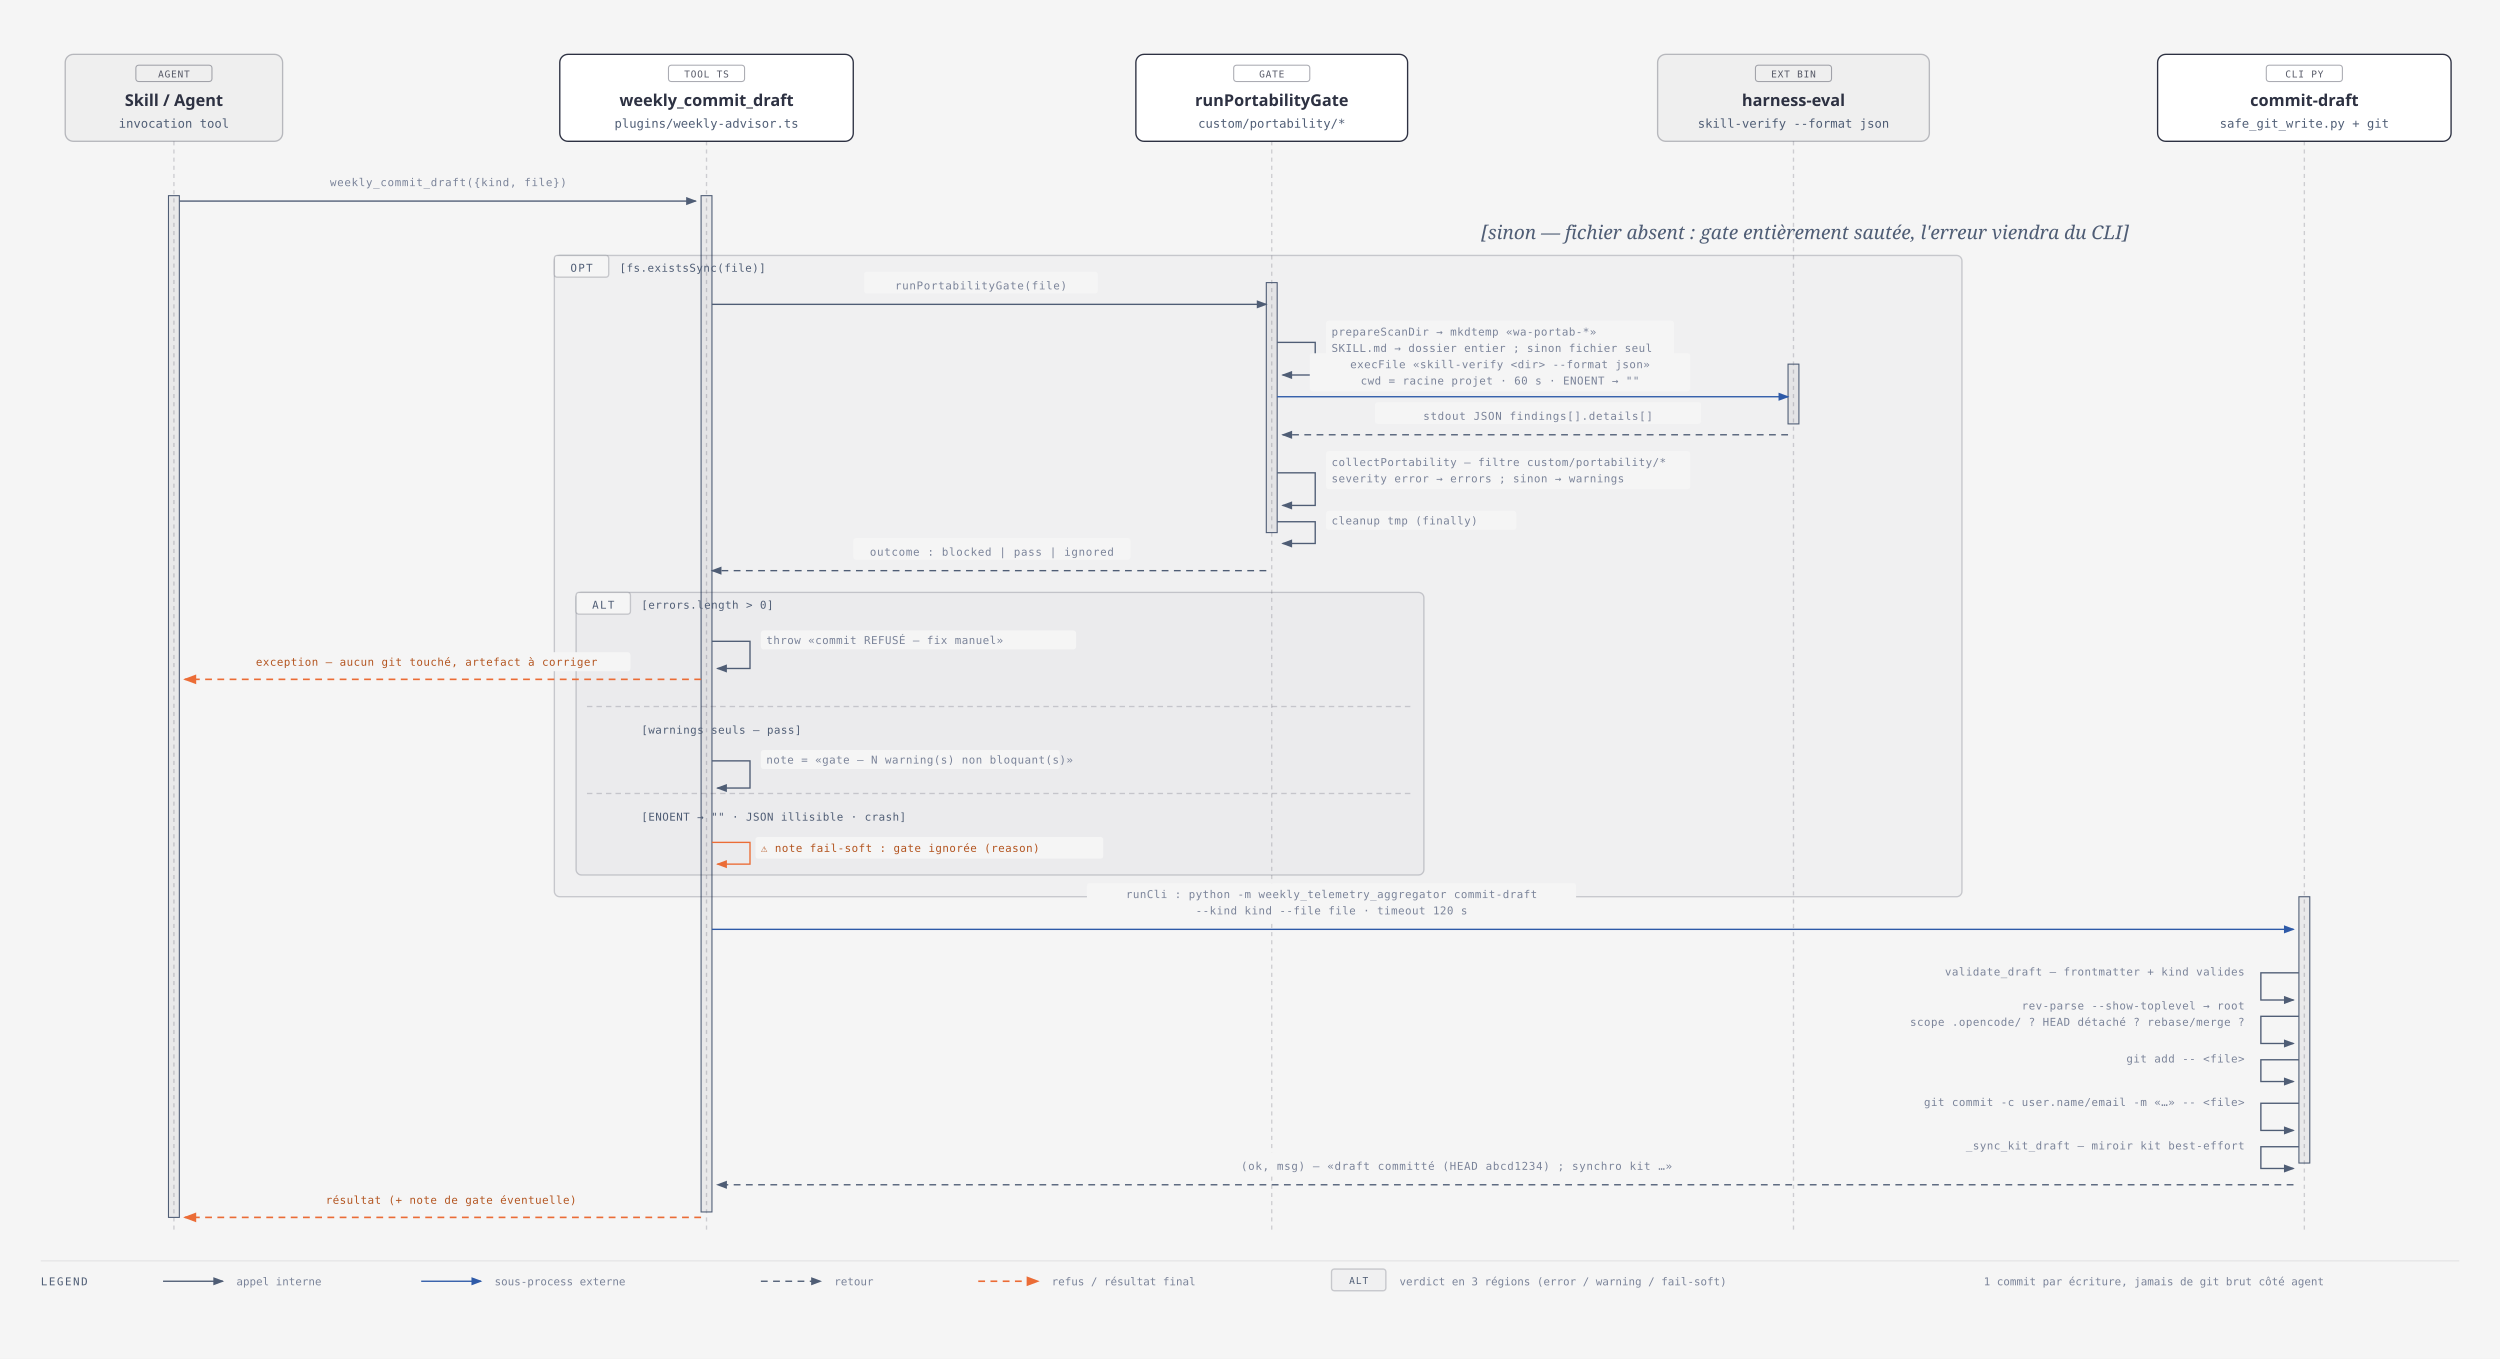
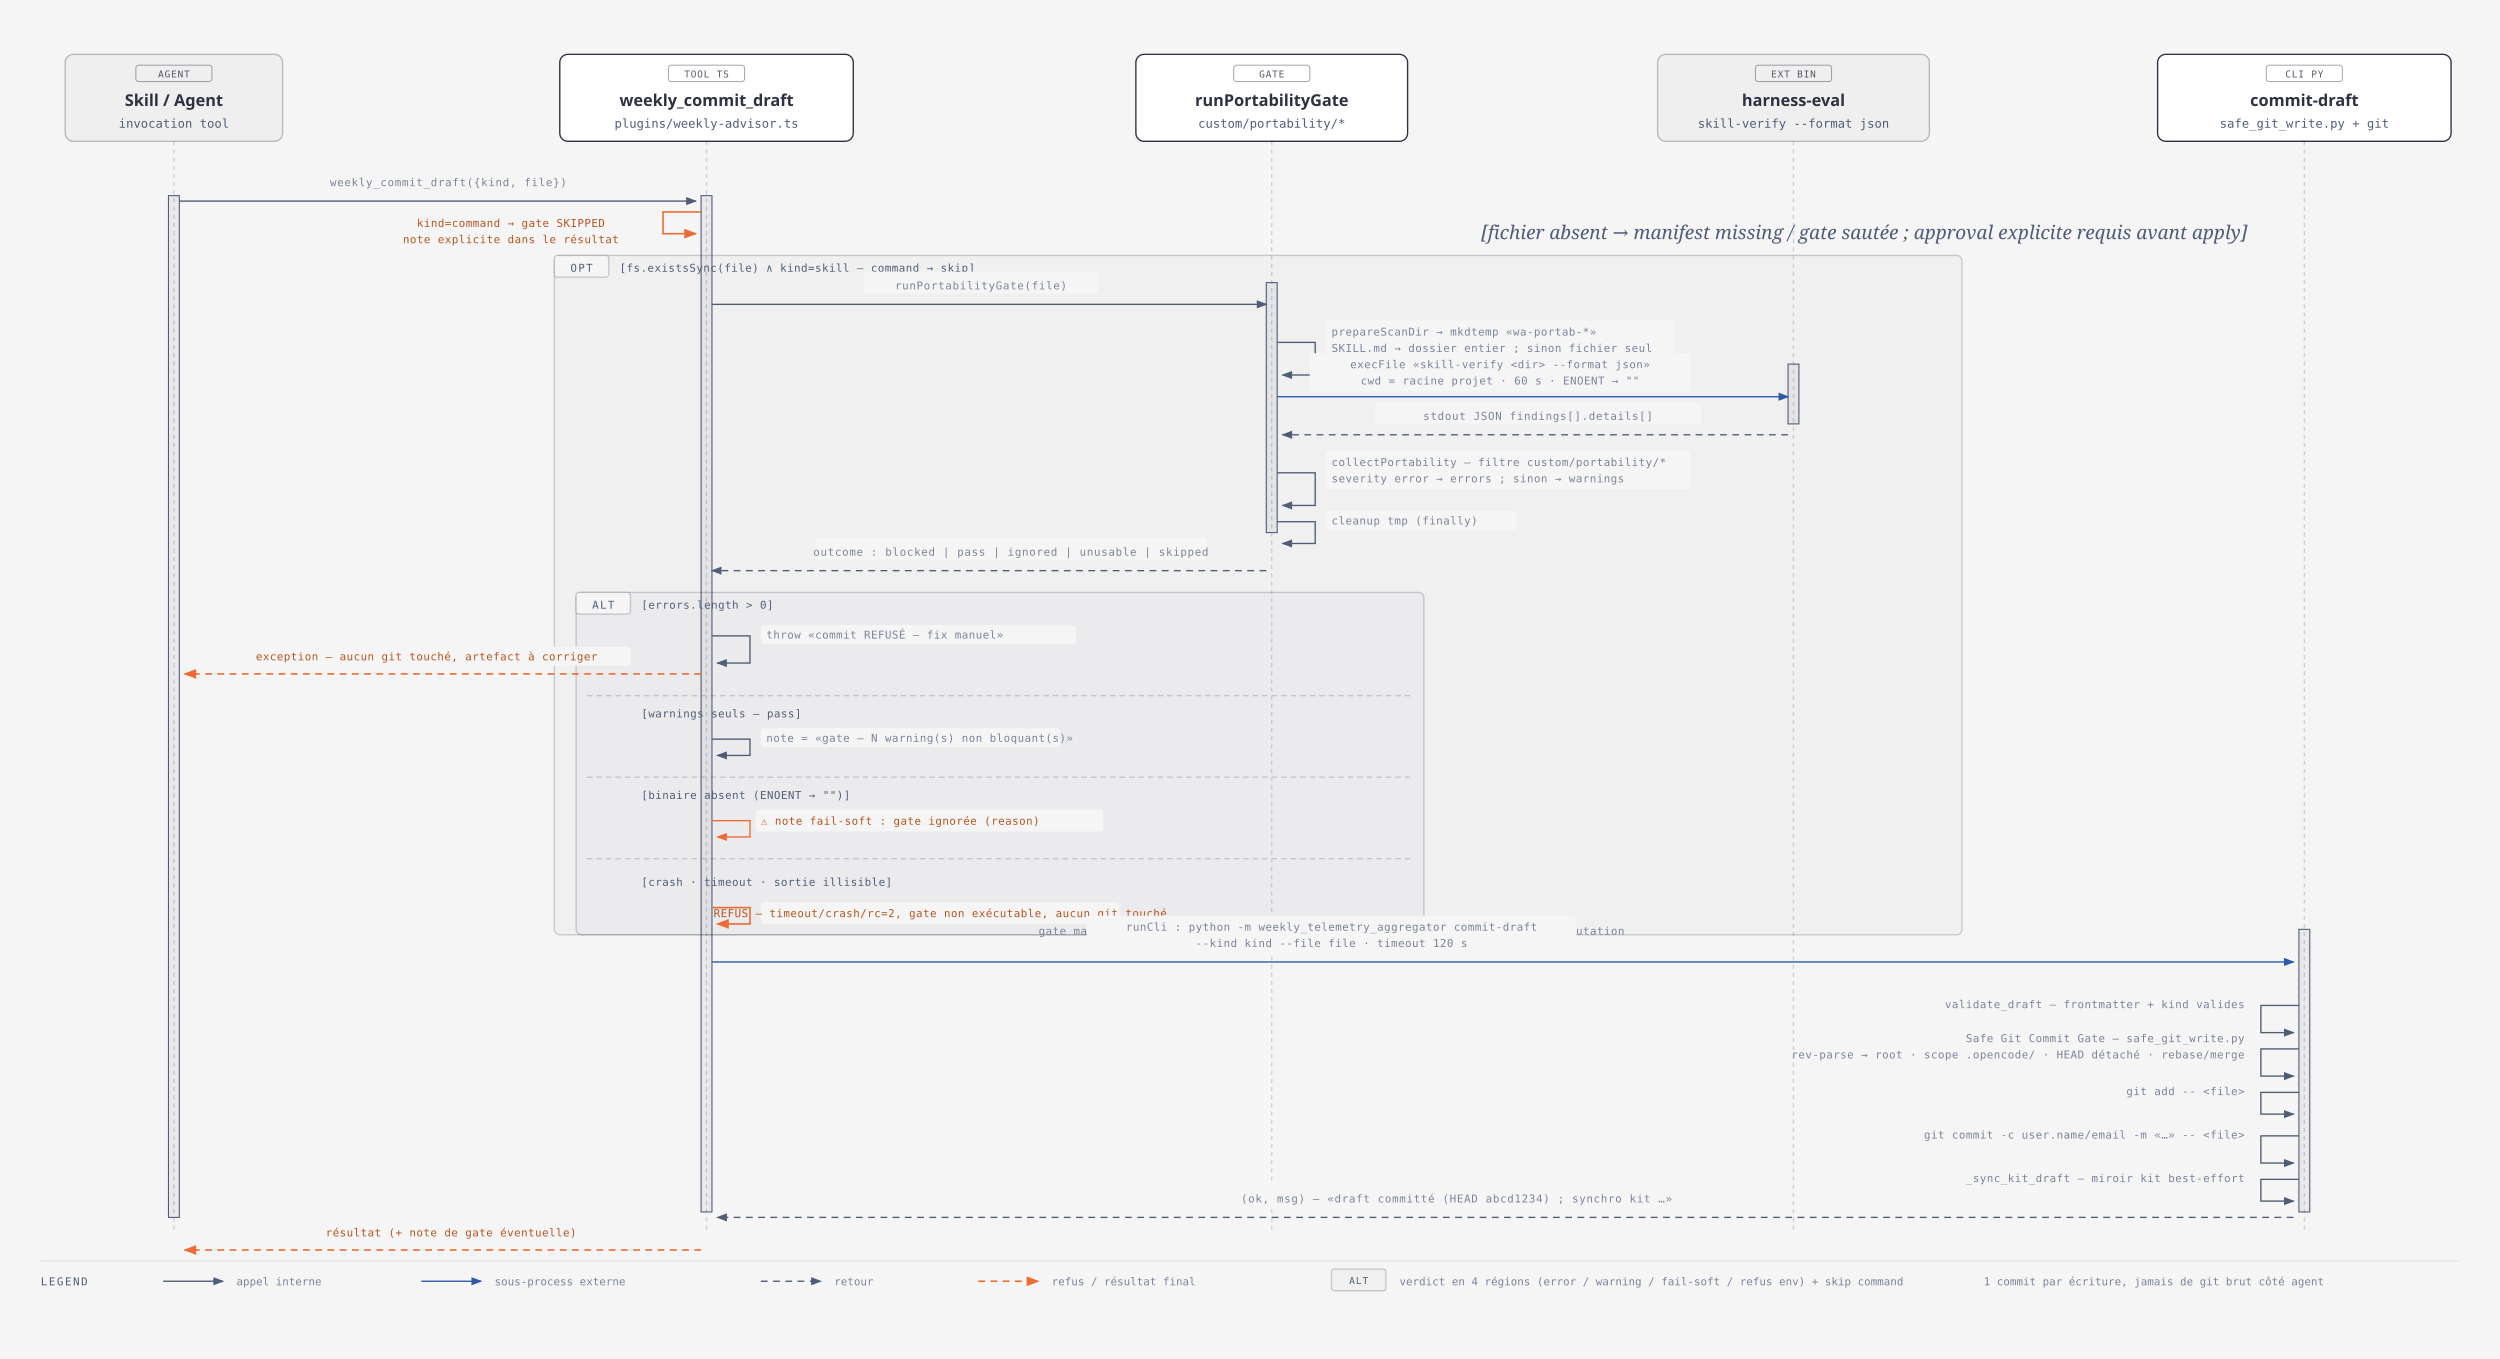
<svg xmlns="http://www.w3.org/2000/svg" viewBox="0 0 1840 1000" role="img" aria-labelledby="seq-wk-cd-title seq-wk-cd-desc">
  <defs>
    <marker id="swc-a" markerWidth="8" markerHeight="6" refX="7" refY="3" orient="auto">
      <polygon points="0 0,8 3,0 6" fill="#4f5d75" />
    </marker>
    <marker id="swc-ac" markerWidth="8" markerHeight="6" refX="7" refY="3" orient="auto">
      <polygon points="0 0,8 3,0 6" fill="#eb6c36" />
    </marker>
    <marker id="swc-al" markerWidth="8" markerHeight="6" refX="7" refY="3" orient="auto">
      <polygon points="0 0,8 3,0 6" fill="#2e5aa8" />
    </marker>
  </defs>
  <rect width="100%" height="100%" fill="#f5f5f5" />
  <line x1="128" y1="104" x2="128" y2="908" stroke="rgba(45,49,66,0.20)" stroke-width="1" stroke-dasharray="3,3" />
  <line x1="520" y1="104" x2="520" y2="908" stroke="rgba(45,49,66,0.20)" stroke-width="1" stroke-dasharray="3,3" />
  <line x1="936" y1="104" x2="936" y2="908" stroke="rgba(45,49,66,0.20)" stroke-width="1" stroke-dasharray="3,3" />
  <line x1="1320" y1="104" x2="1320" y2="908" stroke="rgba(45,49,66,0.20)" stroke-width="1" stroke-dasharray="3,3" />
  <line x1="1696" y1="104" x2="1696" y2="908" stroke="rgba(45,49,66,0.20)" stroke-width="1" stroke-dasharray="3,3" />
  <rect x="48" y="40" width="160" height="64" rx="6" fill="rgba(45,49,66,0.03)" stroke="rgba(45,49,66,0.30)" stroke-width="1" />
  <rect x="100" y="48" width="56" height="12" rx="2" fill="transparent" stroke="rgba(45,49,66,0.40)" stroke-width="0.8" />
  <text x="128" y="57" fill="rgba(45,49,66,0.80)" font-size="7" font-family="'Geist Mono',monospace" text-anchor="middle" letter-spacing="0.08em">AGENT</text>
  <text x="128" y="78" fill="#2d3142" font-size="12" font-weight="600" font-family="'Geist',sans-serif" text-anchor="middle">Skill / Agent</text>
  <text x="128" y="94" fill="#4f5d75" font-size="9" font-family="'Geist Mono',monospace" text-anchor="middle">invocation tool</text>
  <rect x="412" y="40" width="216" height="64" rx="6" fill="#ffffff" stroke="#2d3142" stroke-width="1" />
  <rect x="492" y="48" width="56" height="12" rx="2" fill="transparent" stroke="rgba(45,49,66,0.40)" stroke-width="0.8" />
  <text x="520" y="57" fill="rgba(45,49,66,0.80)" font-size="7" font-family="'Geist Mono',monospace" text-anchor="middle" letter-spacing="0.08em">TOOL TS</text>
  <text x="520" y="78" fill="#2d3142" font-size="12" font-weight="600" font-family="'Geist',sans-serif" text-anchor="middle">weekly_commit_draft</text>
  <text x="520" y="94" fill="#4f5d75" font-size="9" font-family="'Geist Mono',monospace" text-anchor="middle">plugins/weekly-advisor.ts</text>
  <rect x="836" y="40" width="200" height="64" rx="6" fill="#ffffff" stroke="#2d3142" stroke-width="1" />
  <rect x="908" y="48" width="56" height="12" rx="2" fill="transparent" stroke="rgba(45,49,66,0.40)" stroke-width="0.8" />
  <text x="936" y="57" fill="rgba(45,49,66,0.80)" font-size="7" font-family="'Geist Mono',monospace" text-anchor="middle" letter-spacing="0.08em">GATE</text>
  <text x="936" y="78" fill="#2d3142" font-size="12" font-weight="600" font-family="'Geist',sans-serif" text-anchor="middle">runPortabilityGate</text>
  <text x="936" y="94" fill="#4f5d75" font-size="9" font-family="'Geist Mono',monospace" text-anchor="middle">custom/portability/*</text>
  <rect x="1220" y="40" width="200" height="64" rx="6" fill="rgba(45,49,66,0.03)" stroke="rgba(45,49,66,0.30)" stroke-width="1" />
  <rect x="1292" y="48" width="56" height="12" rx="2" fill="transparent" stroke="rgba(45,49,66,0.40)" stroke-width="0.8" />
  <text x="1320" y="57" fill="rgba(45,49,66,0.80)" font-size="7" font-family="'Geist Mono',monospace" text-anchor="middle" letter-spacing="0.08em">EXT BIN</text>
  <text x="1320" y="78" fill="#2d3142" font-size="12" font-weight="600" font-family="'Geist',sans-serif" text-anchor="middle">harness-eval</text>
  <text x="1320" y="94" fill="#4f5d75" font-size="9" font-family="'Geist Mono',monospace" text-anchor="middle">skill-verify --format json</text>
  <rect x="1588" y="40" width="216" height="64" rx="6" fill="#ffffff" stroke="#2d3142" stroke-width="1" />
  <rect x="1668" y="48" width="56" height="12" rx="2" fill="transparent" stroke="rgba(45,49,66,0.40)" stroke-width="0.8" />
  <text x="1696" y="57" fill="rgba(45,49,66,0.80)" font-size="7" font-family="'Geist Mono',monospace" text-anchor="middle" letter-spacing="0.08em">CLI PY</text>
  <text x="1696" y="78" fill="#2d3142" font-size="12" font-weight="600" font-family="'Geist',sans-serif" text-anchor="middle">commit-draft</text>
  <text x="1696" y="94" fill="#4f5d75" font-size="9" font-family="'Geist Mono',monospace" text-anchor="middle">safe_git_write.py + git</text>
  <rect x="124" y="144" width="8" height="752" fill="rgba(45,49,66,0.06)" stroke="#4f5d75" stroke-width="0.8" />
  <rect x="516" y="144" width="8" height="748" fill="rgba(45,49,66,0.06)" stroke="#4f5d75" stroke-width="0.8" />
  <rect x="932" y="208" width="8" height="184" fill="rgba(45,49,66,0.06)" stroke="#4f5d75" stroke-width="0.8" />
  <rect x="1316" y="268" width="8" height="44" fill="rgba(45,49,66,0.06)" stroke="#4f5d75" stroke-width="0.8" />
-   <rect x="1692" y="660" width="8" height="196" fill="rgba(45,49,66,0.06)" stroke="#4f5d75" stroke-width="0.8" />
+   <rect x="1692" y="684" width="8" height="208" fill="rgba(45,49,66,0.06)" stroke="#4f5d75" stroke-width="0.8" />
  <line x1="132" y1="148" x2="512" y2="148" stroke="#4f5d75" stroke-width="1" marker-end="url(#swc-a)" />
  <rect x="216" y="124" width="228" height="16" rx="2" fill="#f5f5f5" />
  <text x="330" y="137" fill="#7a8399" font-size="8" font-family="'Geist Mono',monospace" text-anchor="middle" letter-spacing="0.06em">weekly_commit_draft({kind, file})</text>
-   <text x="1090" y="176" fill="#4f5d75" font-size="14" font-style="italic" font-family="'Instrument Serif',serif">[sinon — fichier absent : gate entièrement sautée, l'erreur viendra du CLI]</text>
-   <rect x="408" y="188" width="1036" height="472" rx="4" fill="rgba(45,49,66,0.02)" stroke="rgba(45,49,66,0.22)" stroke-width="1" />
+   <text x="1090" y="176" fill="#4f5d75" font-size="14" font-style="italic" font-family="'Instrument Serif',serif">[fichier absent → manifest missing / gate sautée ; approval explicite requis avant apply]</text>
+   <path d="M 516 156 h -28 v 16 h 24" fill="none" stroke="#eb6c36" stroke-width="1.2" marker-end="url(#swc-ac)" />
+   <rect x="276" y="156" width="200" height="24" rx="2" fill="#f5f5f5" />
+   <text x="376" y="167" fill="#b3541f" font-size="8" font-family="'Geist Mono',monospace" text-anchor="middle" letter-spacing="0.04em">kind=command → gate SKIPPED</text>
+   <text x="376" y="179" fill="#b3541f" font-size="8" font-family="'Geist Mono',monospace" text-anchor="middle" letter-spacing="0.04em">note explicite dans le résultat</text>
+   <rect x="408" y="188" width="1036" height="500" rx="4" fill="rgba(45,49,66,0.02)" stroke="rgba(45,49,66,0.22)" stroke-width="1" />
  <rect x="408" y="188" width="40" height="16" rx="2" fill="#f5f5f5" stroke="rgba(45,49,66,0.22)" stroke-width="1" />
  <text x="428" y="200" fill="#4f5d75" font-size="8" font-family="'Geist Mono',monospace" text-anchor="middle" letter-spacing="0.12em">OPT</text>
-   <text x="456" y="200" fill="#4f5d75" font-size="8" font-family="'Geist Mono',monospace" letter-spacing="0.04em">[fs.existsSync(file)]</text>
+   <text x="456" y="200" fill="#4f5d75" font-size="8" font-family="'Geist Mono',monospace" letter-spacing="0.04em">[fs.existsSync(file) ∧ kind=skill — command → skip]</text>
  <line x1="524" y1="224" x2="932" y2="224" stroke="#4f5d75" stroke-width="1" marker-end="url(#swc-a)" />
  <rect x="636" y="200" width="172" height="16" rx="2" fill="#f5f5f5" />
  <text x="722" y="213" fill="#7a8399" font-size="8" font-family="'Geist Mono',monospace" text-anchor="middle" letter-spacing="0.06em">runPortabilityGate(file)</text>
  <path d="M 940 252 h 28 v 24 h -24" fill="none" stroke="#4f5d75" stroke-width="1" marker-end="url(#swc-a)" />
  <rect x="976" y="236" width="256" height="28" rx="2" fill="#f5f5f5" />
  <text x="980" y="247" fill="#7a8399" font-size="8" font-family="'Geist Mono',monospace" letter-spacing="0.04em">prepareScanDir → mkdtemp «wa-portab-*»</text>
  <text x="980" y="259" fill="#7a8399" font-size="8" font-family="'Geist Mono',monospace" letter-spacing="0.04em">SKILL.md → dossier entier ; sinon fichier seul</text>
  <line x1="940" y1="292" x2="1316" y2="292" stroke="#2e5aa8" stroke-width="1" marker-end="url(#swc-al)" />
  <rect x="964" y="260" width="280" height="28" rx="2" fill="#f5f5f5" />
  <text x="1104" y="271" fill="#7a8399" font-size="8" font-family="'Geist Mono',monospace" text-anchor="middle" letter-spacing="0.04em">execFile «skill-verify &lt;dir&gt; --format json»</text>
  <text x="1104" y="283" fill="#7a8399" font-size="8" font-family="'Geist Mono',monospace" text-anchor="middle" letter-spacing="0.04em">cwd = racine projet · 60 s · ENOENT → ""</text>
  <line x1="1316" y1="320" x2="944" y2="320" stroke="#4f5d75" stroke-width="1" stroke-dasharray="5,4" marker-end="url(#swc-a)" />
  <rect x="1012" y="296" width="240" height="16" rx="2" fill="#f5f5f5" />
  <text x="1132" y="309" fill="#7a8399" font-size="8" font-family="'Geist Mono',monospace" text-anchor="middle" letter-spacing="0.06em">stdout JSON findings[].details[]</text>
  <path d="M 940 348 h 28 v 24 h -24" fill="none" stroke="#4f5d75" stroke-width="1" marker-end="url(#swc-a)" />
  <rect x="976" y="332" width="268" height="28" rx="2" fill="#f5f5f5" />
  <text x="980" y="343" fill="#7a8399" font-size="8" font-family="'Geist Mono',monospace" letter-spacing="0.04em">collectPortability — filtre custom/portability/*</text>
  <text x="980" y="355" fill="#7a8399" font-size="8" font-family="'Geist Mono',monospace" letter-spacing="0.04em">severity error → errors ; sinon → warnings</text>
  <path d="M 940 384 h 28 v 16 h -24" fill="none" stroke="#4f5d75" stroke-width="1" marker-end="url(#swc-a)" />
  <rect x="976" y="376" width="140" height="14" rx="2" fill="#f5f5f5" />
  <text x="980" y="386" fill="#7a8399" font-size="8" font-family="'Geist Mono',monospace" letter-spacing="0.04em">cleanup tmp (finally)</text>
  <line x1="932" y1="420" x2="524" y2="420" stroke="#4f5d75" stroke-width="1" stroke-dasharray="5,4" marker-end="url(#swc-a)" />
-   <rect x="628" y="396" width="204" height="16" rx="2" fill="#f5f5f5" />
-   <text x="730" y="409" fill="#7a8399" font-size="8" font-family="'Geist Mono',monospace" text-anchor="middle" letter-spacing="0.06em">outcome : blocked | pass | ignored</text>
-   <rect x="424" y="436" width="624" height="208" rx="4" fill="rgba(45,49,66,0.02)" stroke="rgba(45,49,66,0.22)" stroke-width="1" />
+   <rect x="600" y="396" width="288" height="16" rx="2" fill="#f5f5f5" />
+   <text x="744" y="409" fill="#7a8399" font-size="8" font-family="'Geist Mono',monospace" text-anchor="middle" letter-spacing="0.06em">outcome : blocked | pass | ignored | unusable | skipped</text>
+   <rect x="424" y="436" width="624" height="252" rx="4" fill="rgba(45,49,66,0.02)" stroke="rgba(45,49,66,0.22)" stroke-width="1" />
  <rect x="424" y="436" width="40" height="16" rx="2" fill="#f5f5f5" stroke="rgba(45,49,66,0.22)" stroke-width="1" />
  <text x="444" y="448" fill="#4f5d75" font-size="8" font-family="'Geist Mono',monospace" text-anchor="middle" letter-spacing="0.12em">ALT</text>
  <text x="472" y="448" fill="#4f5d75" font-size="8" font-family="'Geist Mono',monospace" letter-spacing="0.04em">[errors.length &gt; 0]</text>
-   <path d="M 524 472 h 28 v 20 h -24" fill="none" stroke="#4f5d75" stroke-width="1" marker-end="url(#swc-a)" />
-   <rect x="560" y="464" width="232" height="14" rx="2" fill="#f5f5f5" />
-   <text x="564" y="474" fill="#7a8399" font-size="8" font-family="'Geist Mono',monospace" letter-spacing="0.04em">throw «commit REFUSÉ — fix manuel»</text>
-   <line x1="516" y1="500" x2="136" y2="500" stroke="#eb6c36" stroke-width="1.2" stroke-dasharray="5,4" marker-end="url(#swc-ac)" />
-   <rect x="164" y="480" width="300" height="14" rx="2" fill="#f5f5f5" />
-   <text x="314" y="490" fill="#b3541f" font-size="8" font-family="'Geist Mono',monospace" text-anchor="middle" letter-spacing="0.04em">exception — aucun git touché, artefact à corriger</text>
-   <line x1="432" y1="520" x2="1040" y2="520" stroke="rgba(45,49,66,0.20)" stroke-width="1" stroke-dasharray="4,3" />
-   <text x="472" y="540" fill="#4f5d75" font-size="8" font-family="'Geist Mono',monospace" letter-spacing="0.04em">[warnings seuls — pass]</text>
-   <path d="M 524 560 h 28 v 20 h -24" fill="none" stroke="#4f5d75" stroke-width="1" marker-end="url(#swc-a)" />
-   <rect x="560" y="552" width="220" height="14" rx="2" fill="#f5f5f5" />
-   <text x="564" y="562" fill="#7a8399" font-size="8" font-family="'Geist Mono',monospace" letter-spacing="0.04em">note = «gate — N warning(s) non bloquant(s)»</text>
-   <line x1="432" y1="584" x2="1040" y2="584" stroke="rgba(45,49,66,0.20)" stroke-width="1" stroke-dasharray="4,3" />
-   <text x="472" y="604" fill="#4f5d75" font-size="8" font-family="'Geist Mono',monospace" letter-spacing="0.04em">[ENOENT → "" · JSON illisible · crash]</text>
-   <path d="M 524 620 h 28 v 16 h -24" fill="none" stroke="#eb6c36" stroke-width="1" marker-end="url(#swc-ac)" />
-   <rect x="556" y="616" width="256" height="16" rx="2" fill="#f5f5f5" />
-   <text x="560" y="627" fill="#b3541f" font-size="8" font-family="'Geist Mono',monospace" letter-spacing="0.04em">⚠ note fail-soft : gate ignorée (reason)</text>
-   <line x1="524" y1="684" x2="1688" y2="684" stroke="#2e5aa8" stroke-width="1" marker-end="url(#swc-al)" />
-   <rect x="800" y="650" width="360" height="28" rx="2" fill="#f5f5f5" />
-   <text x="980" y="661" fill="#7a8399" font-size="8" font-family="'Geist Mono',monospace" text-anchor="middle" letter-spacing="0.04em">runCli : python -m weekly_telemetry_aggregator commit-draft</text>
-   <text x="980" y="673" fill="#7a8399" font-size="8" font-family="'Geist Mono',monospace" text-anchor="middle" letter-spacing="0.04em">--kind kind --file file · timeout 120 s</text>
-   <path d="M 1692 716 h -28 v 20 h 24" fill="none" stroke="#4f5d75" stroke-width="1" marker-end="url(#swc-a)" />
-   <rect x="1380" y="708" width="276" height="14" rx="2" fill="#f5f5f5" />
-   <text x="1652" y="718" fill="#7a8399" font-size="8" font-family="'Geist Mono',monospace" text-anchor="end" letter-spacing="0.04em">validate_draft — frontmatter + kind valides</text>
-   <path d="M 1692 748 h -28 v 20 h 24" fill="none" stroke="#4f5d75" stroke-width="1" marker-end="url(#swc-a)" />
-   <rect x="1336" y="732" width="320" height="28" rx="2" fill="#f5f5f5" />
-   <text x="1652" y="743" fill="#7a8399" font-size="8" font-family="'Geist Mono',monospace" text-anchor="end" letter-spacing="0.04em">rev-parse --show-toplevel → root</text>
-   <text x="1652" y="755" fill="#7a8399" font-size="8" font-family="'Geist Mono',monospace" text-anchor="end" letter-spacing="0.04em">scope .opencode/ ? HEAD détaché ? rebase/merge ?</text>
-   <path d="M 1692 780 h -28 v 16 h 24" fill="none" stroke="#4f5d75" stroke-width="1" marker-end="url(#swc-a)" />
-   <rect x="1520" y="772" width="136" height="14" rx="2" fill="#f5f5f5" />
-   <text x="1652" y="782" fill="#7a8399" font-size="8" font-family="'Geist Mono',monospace" text-anchor="end" letter-spacing="0.04em">git add -- &lt;file&gt;</text>
-   <path d="M 1692 812 h -28 v 20 h 24" fill="none" stroke="#4f5d75" stroke-width="1" marker-end="url(#swc-a)" />
-   <rect x="1348" y="804" width="308" height="14" rx="2" fill="#f5f5f5" />
-   <text x="1652" y="814" fill="#7a8399" font-size="8" font-family="'Geist Mono',monospace" text-anchor="end" letter-spacing="0.04em">git commit -c user.name/email -m «…» -- &lt;file&gt;</text>
-   <path d="M 1692 844 h -28 v 16 h 24" fill="none" stroke="#4f5d75" stroke-width="1" marker-end="url(#swc-a)" />
-   <rect x="1404" y="836" width="252" height="14" rx="2" fill="#f5f5f5" />
-   <text x="1652" y="846" fill="#7a8399" font-size="8" font-family="'Geist Mono',monospace" text-anchor="end" letter-spacing="0.04em">_sync_kit_draft — miroir kit best-effort</text>
-   <line x1="1688" y1="872" x2="528" y2="872" stroke="#4f5d75" stroke-width="1" stroke-dasharray="5,4" marker-end="url(#swc-a)" />
-   <rect x="872" y="848" width="400" height="16" rx="2" fill="#f5f5f5" />
-   <text x="1072" y="861" fill="#7a8399" font-size="8" font-family="'Geist Mono',monospace" text-anchor="middle" letter-spacing="0.06em">(ok, msg) — «draft committé (HEAD abcd1234) ; synchro kit …»</text>
-   <line x1="516" y1="896" x2="136" y2="896" stroke="#eb6c36" stroke-width="1.2" stroke-dasharray="5,4" marker-end="url(#swc-ac)" />
-   <rect x="212" y="876" width="240" height="14" rx="2" fill="#f5f5f5" />
-   <text x="332" y="886" fill="#b3541f" font-size="8" font-family="'Geist Mono',monospace" text-anchor="middle" letter-spacing="0.04em">résultat (+ note de gate éventuelle)</text>
+   <path d="M 524 468 h 28 v 20 h -24" fill="none" stroke="#4f5d75" stroke-width="1" marker-end="url(#swc-a)" />
+   <rect x="560" y="460" width="232" height="14" rx="2" fill="#f5f5f5" />
+   <text x="564" y="470" fill="#7a8399" font-size="8" font-family="'Geist Mono',monospace" letter-spacing="0.04em">throw «commit REFUSÉ — fix manuel»</text>
+   <line x1="516" y1="496" x2="136" y2="496" stroke="#eb6c36" stroke-width="1.2" stroke-dasharray="5,4" marker-end="url(#swc-ac)" />
+   <rect x="164" y="476" width="300" height="14" rx="2" fill="#f5f5f5" />
+   <text x="314" y="486" fill="#b3541f" font-size="8" font-family="'Geist Mono',monospace" text-anchor="middle" letter-spacing="0.04em">exception — aucun git touché, artefact à corriger</text>
+   <line x1="432" y1="512" x2="1040" y2="512" stroke="rgba(45,49,66,0.20)" stroke-width="1" stroke-dasharray="4,3" />
+   <text x="472" y="528" fill="#4f5d75" font-size="8" font-family="'Geist Mono',monospace" letter-spacing="0.04em">[warnings seuls — pass]</text>
+   <path d="M 524 544 h 28 v 12 h -24" fill="none" stroke="#4f5d75" stroke-width="1" marker-end="url(#swc-a)" />
+   <rect x="560" y="536" width="220" height="14" rx="2" fill="#f5f5f5" />
+   <text x="564" y="546" fill="#7a8399" font-size="8" font-family="'Geist Mono',monospace" letter-spacing="0.04em">note = «gate — N warning(s) non bloquant(s)»</text>
+   <line x1="432" y1="572" x2="1040" y2="572" stroke="rgba(45,49,66,0.20)" stroke-width="1" stroke-dasharray="4,3" />
+   <text x="472" y="588" fill="#4f5d75" font-size="8" font-family="'Geist Mono',monospace" letter-spacing="0.04em">[binaire absent (ENOENT → "")]</text>
+   <path d="M 524 604 h 28 v 12 h -24" fill="none" stroke="#eb6c36" stroke-width="1" marker-end="url(#swc-ac)" />
+   <rect x="556" y="596" width="256" height="16" rx="2" fill="#f5f5f5" />
+   <text x="560" y="607" fill="#b3541f" font-size="8" font-family="'Geist Mono',monospace" letter-spacing="0.04em">⚠ note fail-soft : gate ignorée (reason)</text>
+   <line x1="432" y1="632" x2="1040" y2="632" stroke="rgba(45,49,66,0.20)" stroke-width="1" stroke-dasharray="4,3" />
+   <text x="472" y="652" fill="#4f5d75" font-size="8" font-family="'Geist Mono',monospace" letter-spacing="0.04em">[crash · timeout · sortie illisible]</text>
+   <path d="M 524 668 h 28 v 12 h -24" fill="none" stroke="#eb6c36" stroke-width="1.2" marker-end="url(#swc-ac)" />
+   <rect x="560" y="664" width="264" height="16" rx="2" fill="#f5f5f5" />
+   <text x="692" y="675" fill="#b3541f" font-size="8" font-family="'Geist Mono',monospace" text-anchor="middle" letter-spacing="0.04em">REFUS — timeout/crash/rc=2, gate non exécutable, aucun git touché</text>
+   <text x="980" y="688" fill="#7a8399" font-size="8" font-family="'Geist Mono',monospace" text-anchor="middle" letter-spacing="0.04em">gate matrix : missing manifest → degraded · approval → apply · dry-run → no mutation</text>
+   <line x1="524" y1="708" x2="1688" y2="708" stroke="#2e5aa8" stroke-width="1" marker-end="url(#swc-al)" />
+   <rect x="800" y="674" width="360" height="28" rx="2" fill="#f5f5f5" />
+   <text x="980" y="685" fill="#7a8399" font-size="8" font-family="'Geist Mono',monospace" text-anchor="middle" letter-spacing="0.04em">runCli : python -m weekly_telemetry_aggregator commit-draft</text>
+   <text x="980" y="697" fill="#7a8399" font-size="8" font-family="'Geist Mono',monospace" text-anchor="middle" letter-spacing="0.04em">--kind kind --file file · timeout 120 s</text>
+   <path d="M 1692 740 h -28 v 20 h 24" fill="none" stroke="#4f5d75" stroke-width="1" marker-end="url(#swc-a)" />
+   <rect x="1380" y="732" width="276" height="14" rx="2" fill="#f5f5f5" />
+   <text x="1652" y="742" fill="#7a8399" font-size="8" font-family="'Geist Mono',monospace" text-anchor="end" letter-spacing="0.04em">validate_draft — frontmatter + kind valides</text>
+   <path d="M 1692 772 h -28 v 20 h 24" fill="none" stroke="#4f5d75" stroke-width="1" marker-end="url(#swc-a)" />
+   <rect x="1336" y="756" width="320" height="28" rx="2" fill="#f5f5f5" />
+   <text x="1652" y="767" fill="#7a8399" font-size="8" font-family="'Geist Mono',monospace" text-anchor="end" letter-spacing="0.04em">Safe Git Commit Gate — safe_git_write.py</text>
+   <text x="1652" y="779" fill="#7a8399" font-size="8" font-family="'Geist Mono',monospace" text-anchor="end" letter-spacing="0.04em">rev-parse → root · scope .opencode/ · HEAD détaché · rebase/merge</text>
+   <path d="M 1692 804 h -28 v 16 h 24" fill="none" stroke="#4f5d75" stroke-width="1" marker-end="url(#swc-a)" />
+   <rect x="1520" y="796" width="136" height="14" rx="2" fill="#f5f5f5" />
+   <text x="1652" y="806" fill="#7a8399" font-size="8" font-family="'Geist Mono',monospace" text-anchor="end" letter-spacing="0.04em">git add -- &lt;file&gt;</text>
+   <path d="M 1692 836 h -28 v 20 h 24" fill="none" stroke="#4f5d75" stroke-width="1" marker-end="url(#swc-a)" />
+   <rect x="1348" y="828" width="308" height="14" rx="2" fill="#f5f5f5" />
+   <text x="1652" y="838" fill="#7a8399" font-size="8" font-family="'Geist Mono',monospace" text-anchor="end" letter-spacing="0.04em">git commit -c user.name/email -m «…» -- &lt;file&gt;</text>
+   <path d="M 1692 868 h -28 v 16 h 24" fill="none" stroke="#4f5d75" stroke-width="1" marker-end="url(#swc-a)" />
+   <rect x="1404" y="860" width="252" height="14" rx="2" fill="#f5f5f5" />
+   <text x="1652" y="870" fill="#7a8399" font-size="8" font-family="'Geist Mono',monospace" text-anchor="end" letter-spacing="0.04em">_sync_kit_draft — miroir kit best-effort</text>
+   <line x1="1688" y1="896" x2="528" y2="896" stroke="#4f5d75" stroke-width="1" stroke-dasharray="5,4" marker-end="url(#swc-a)" />
+   <rect x="872" y="872" width="400" height="16" rx="2" fill="#f5f5f5" />
+   <text x="1072" y="885" fill="#7a8399" font-size="8" font-family="'Geist Mono',monospace" text-anchor="middle" letter-spacing="0.06em">(ok, msg) — «draft committé (HEAD abcd1234) ; synchro kit …»</text>
+   <line x1="516" y1="920" x2="136" y2="920" stroke="#eb6c36" stroke-width="1.2" stroke-dasharray="5,4" marker-end="url(#swc-ac)" />
+   <rect x="212" y="900" width="240" height="14" rx="2" fill="#f5f5f5" />
+   <text x="332" y="910" fill="#b3541f" font-size="8" font-family="'Geist Mono',monospace" text-anchor="middle" letter-spacing="0.04em">résultat (+ note de gate éventuelle)</text>
  <line x1="30" y1="928" x2="1810" y2="928" stroke="rgba(45,49,66,0.10)" stroke-width="0.8" />
  <text x="30" y="946" fill="#4f5d75" font-size="8" font-family="'Geist Mono',monospace" letter-spacing="0.14em">LEGEND</text>
  <line x1="120" y1="943" x2="164" y2="943" stroke="#4f5d75" stroke-width="1" marker-end="url(#swc-a)" />
  <text x="174" y="946" fill="#7a8399" font-size="8" font-family="'Geist Mono',monospace">appel interne</text>
  <line x1="310" y1="943" x2="354" y2="943" stroke="#2e5aa8" stroke-width="1" marker-end="url(#swc-al)" />
  <text x="364" y="946" fill="#7a8399" font-size="8" font-family="'Geist Mono',monospace">sous-process externe</text>
  <line x1="560" y1="943" x2="604" y2="943" stroke="#4f5d75" stroke-width="1" stroke-dasharray="5,4" marker-end="url(#swc-a)" />
  <text x="614" y="946" fill="#7a8399" font-size="8" font-family="'Geist Mono',monospace">retour</text>
  <line x1="720" y1="943" x2="764" y2="943" stroke="#eb6c36" stroke-width="1.2" stroke-dasharray="5,4" marker-end="url(#swc-ac)" />
  <text x="774" y="946" fill="#7a8399" font-size="8" font-family="'Geist Mono',monospace">refus / résultat final</text>
  <rect x="980" y="934" width="40" height="16" rx="2" fill="rgba(45,49,66,0.02)" stroke="rgba(45,49,66,0.22)" stroke-width="1" />
  <text x="1000" y="945" fill="#4f5d75" font-size="7" font-family="'Geist Mono',monospace" text-anchor="middle" letter-spacing="0.10em">ALT</text>
-   <text x="1030" y="946" fill="#7a8399" font-size="8" font-family="'Geist Mono',monospace">verdict en 3 régions (error / warning / fail-soft)</text>
+   <text x="1030" y="946" fill="#7a8399" font-size="8" font-family="'Geist Mono',monospace">verdict en 4 régions (error / warning / fail-soft / refus env) + skip command</text>
  <text x="1460" y="946" fill="#7a8399" font-size="8" font-family="'Geist Mono',monospace">1 commit par écriture, jamais de git brut côté agent</text>
</svg>
